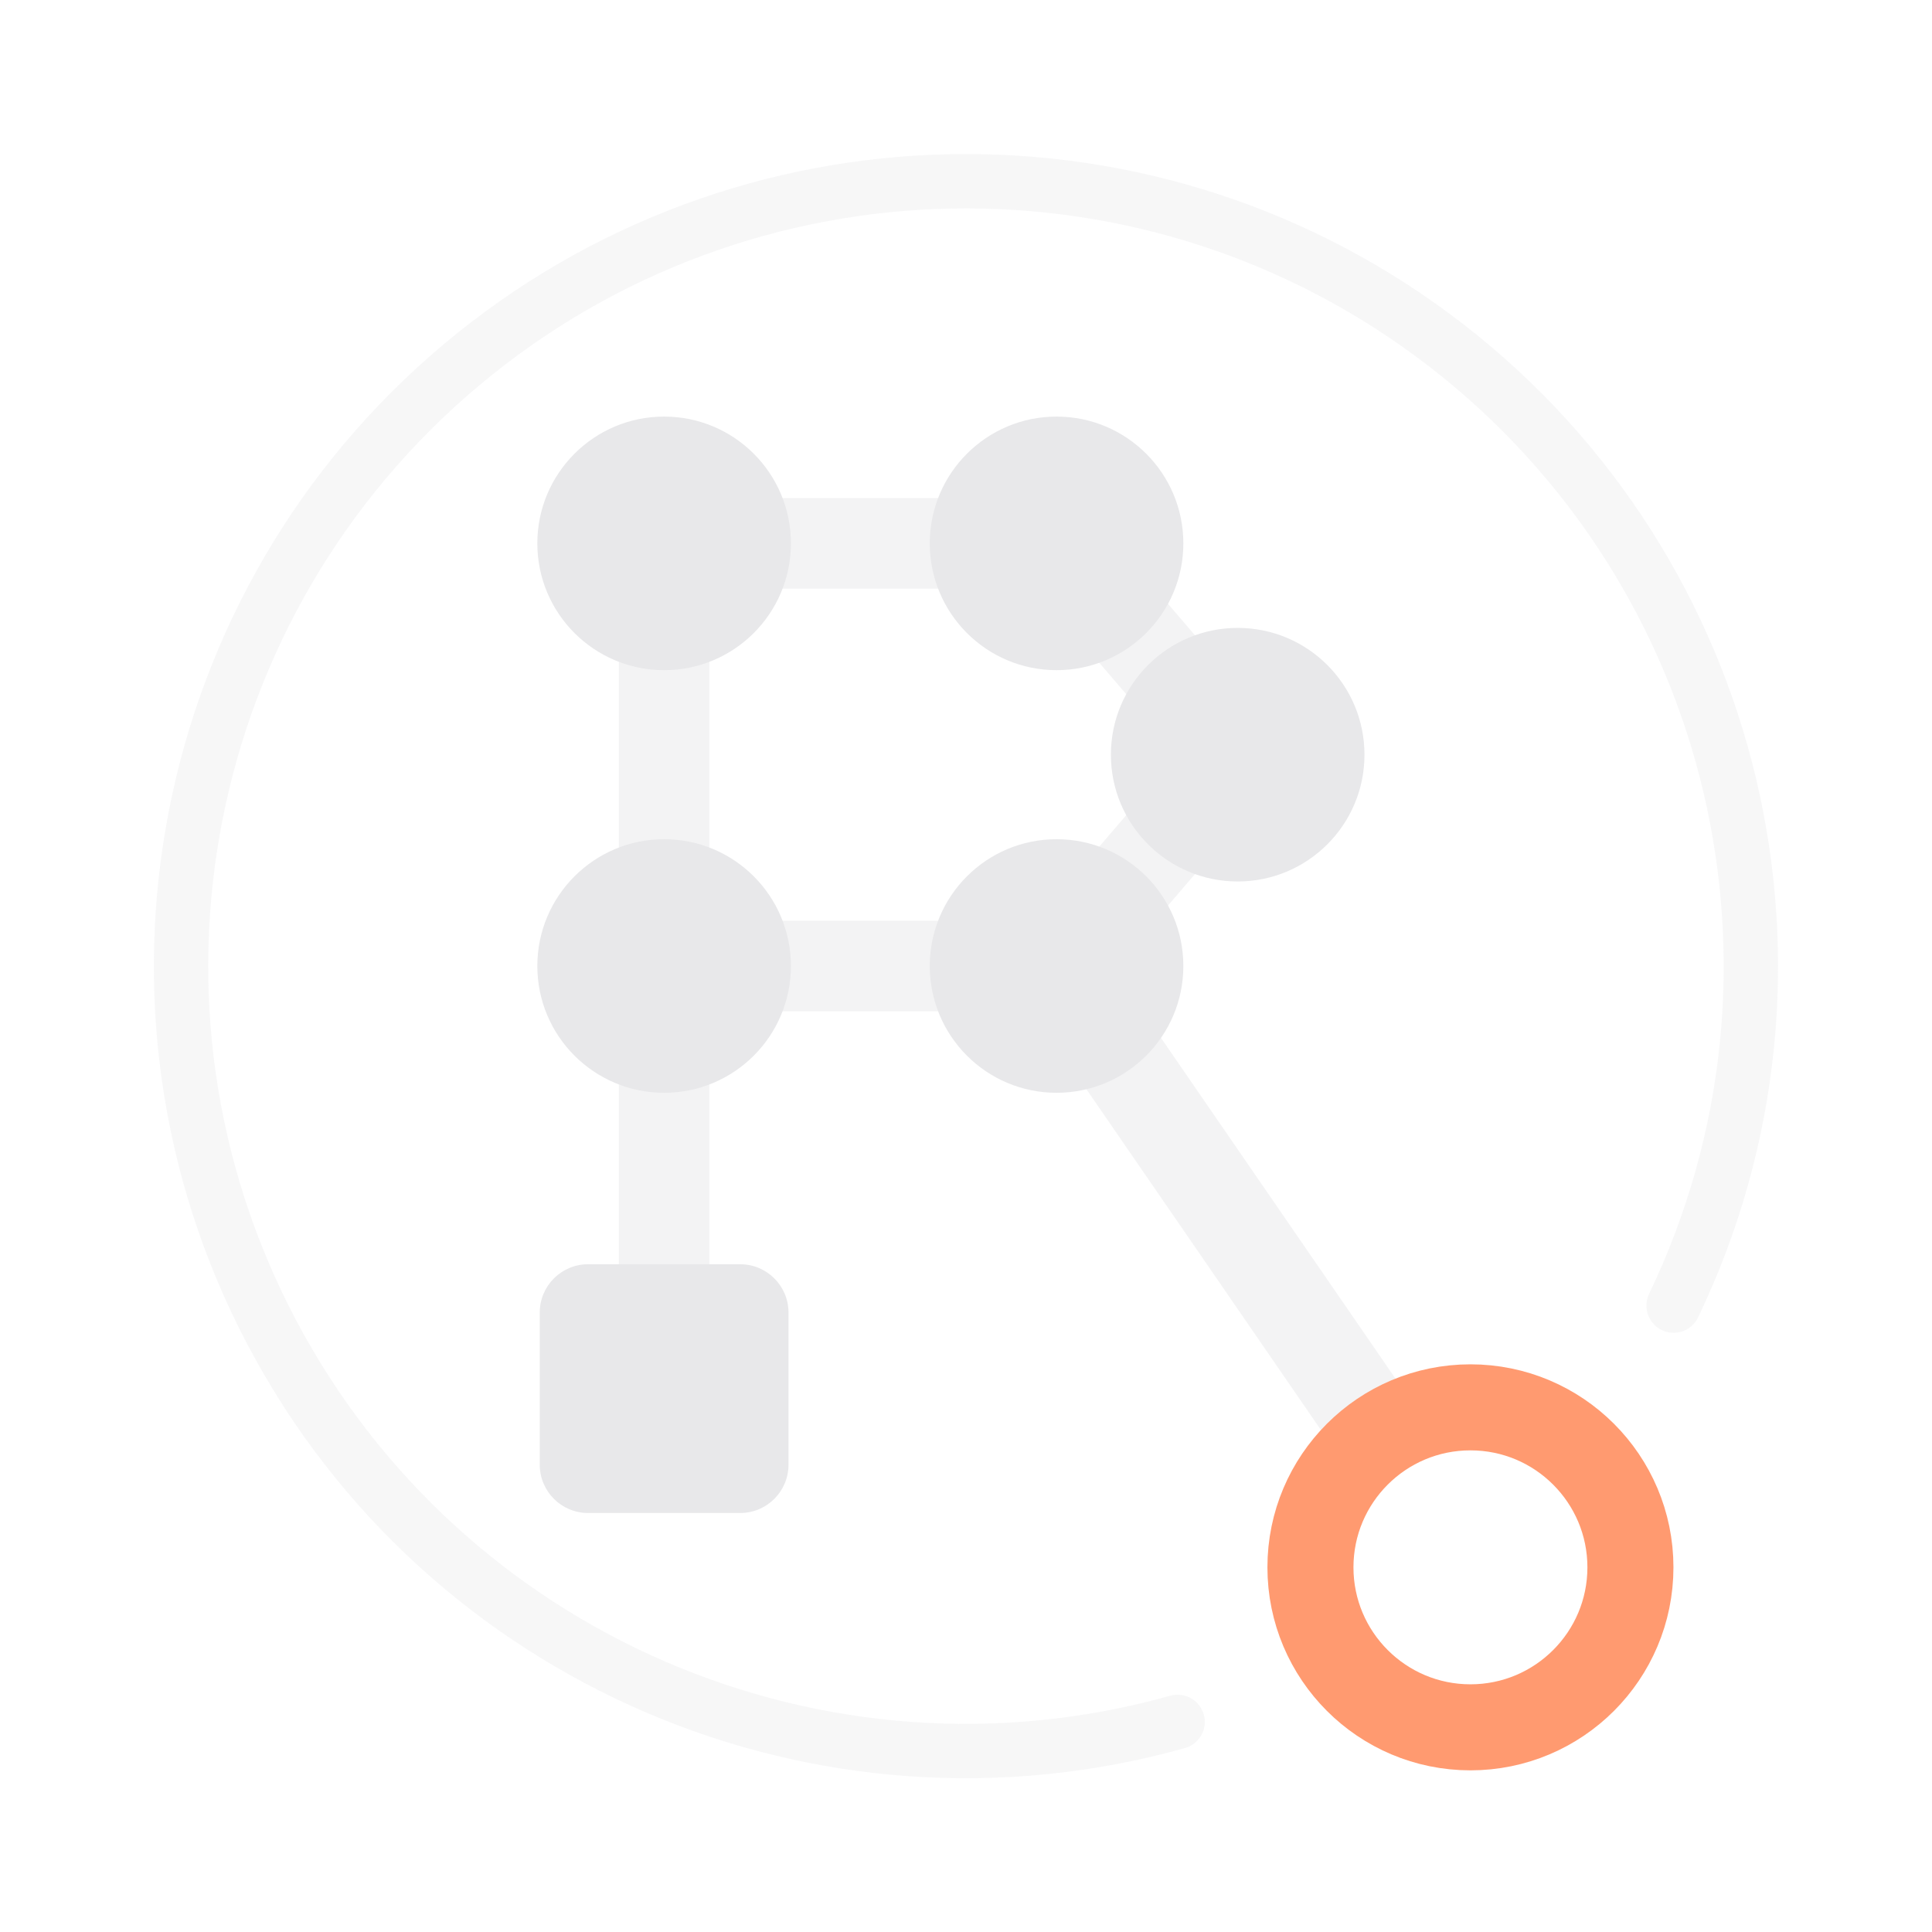
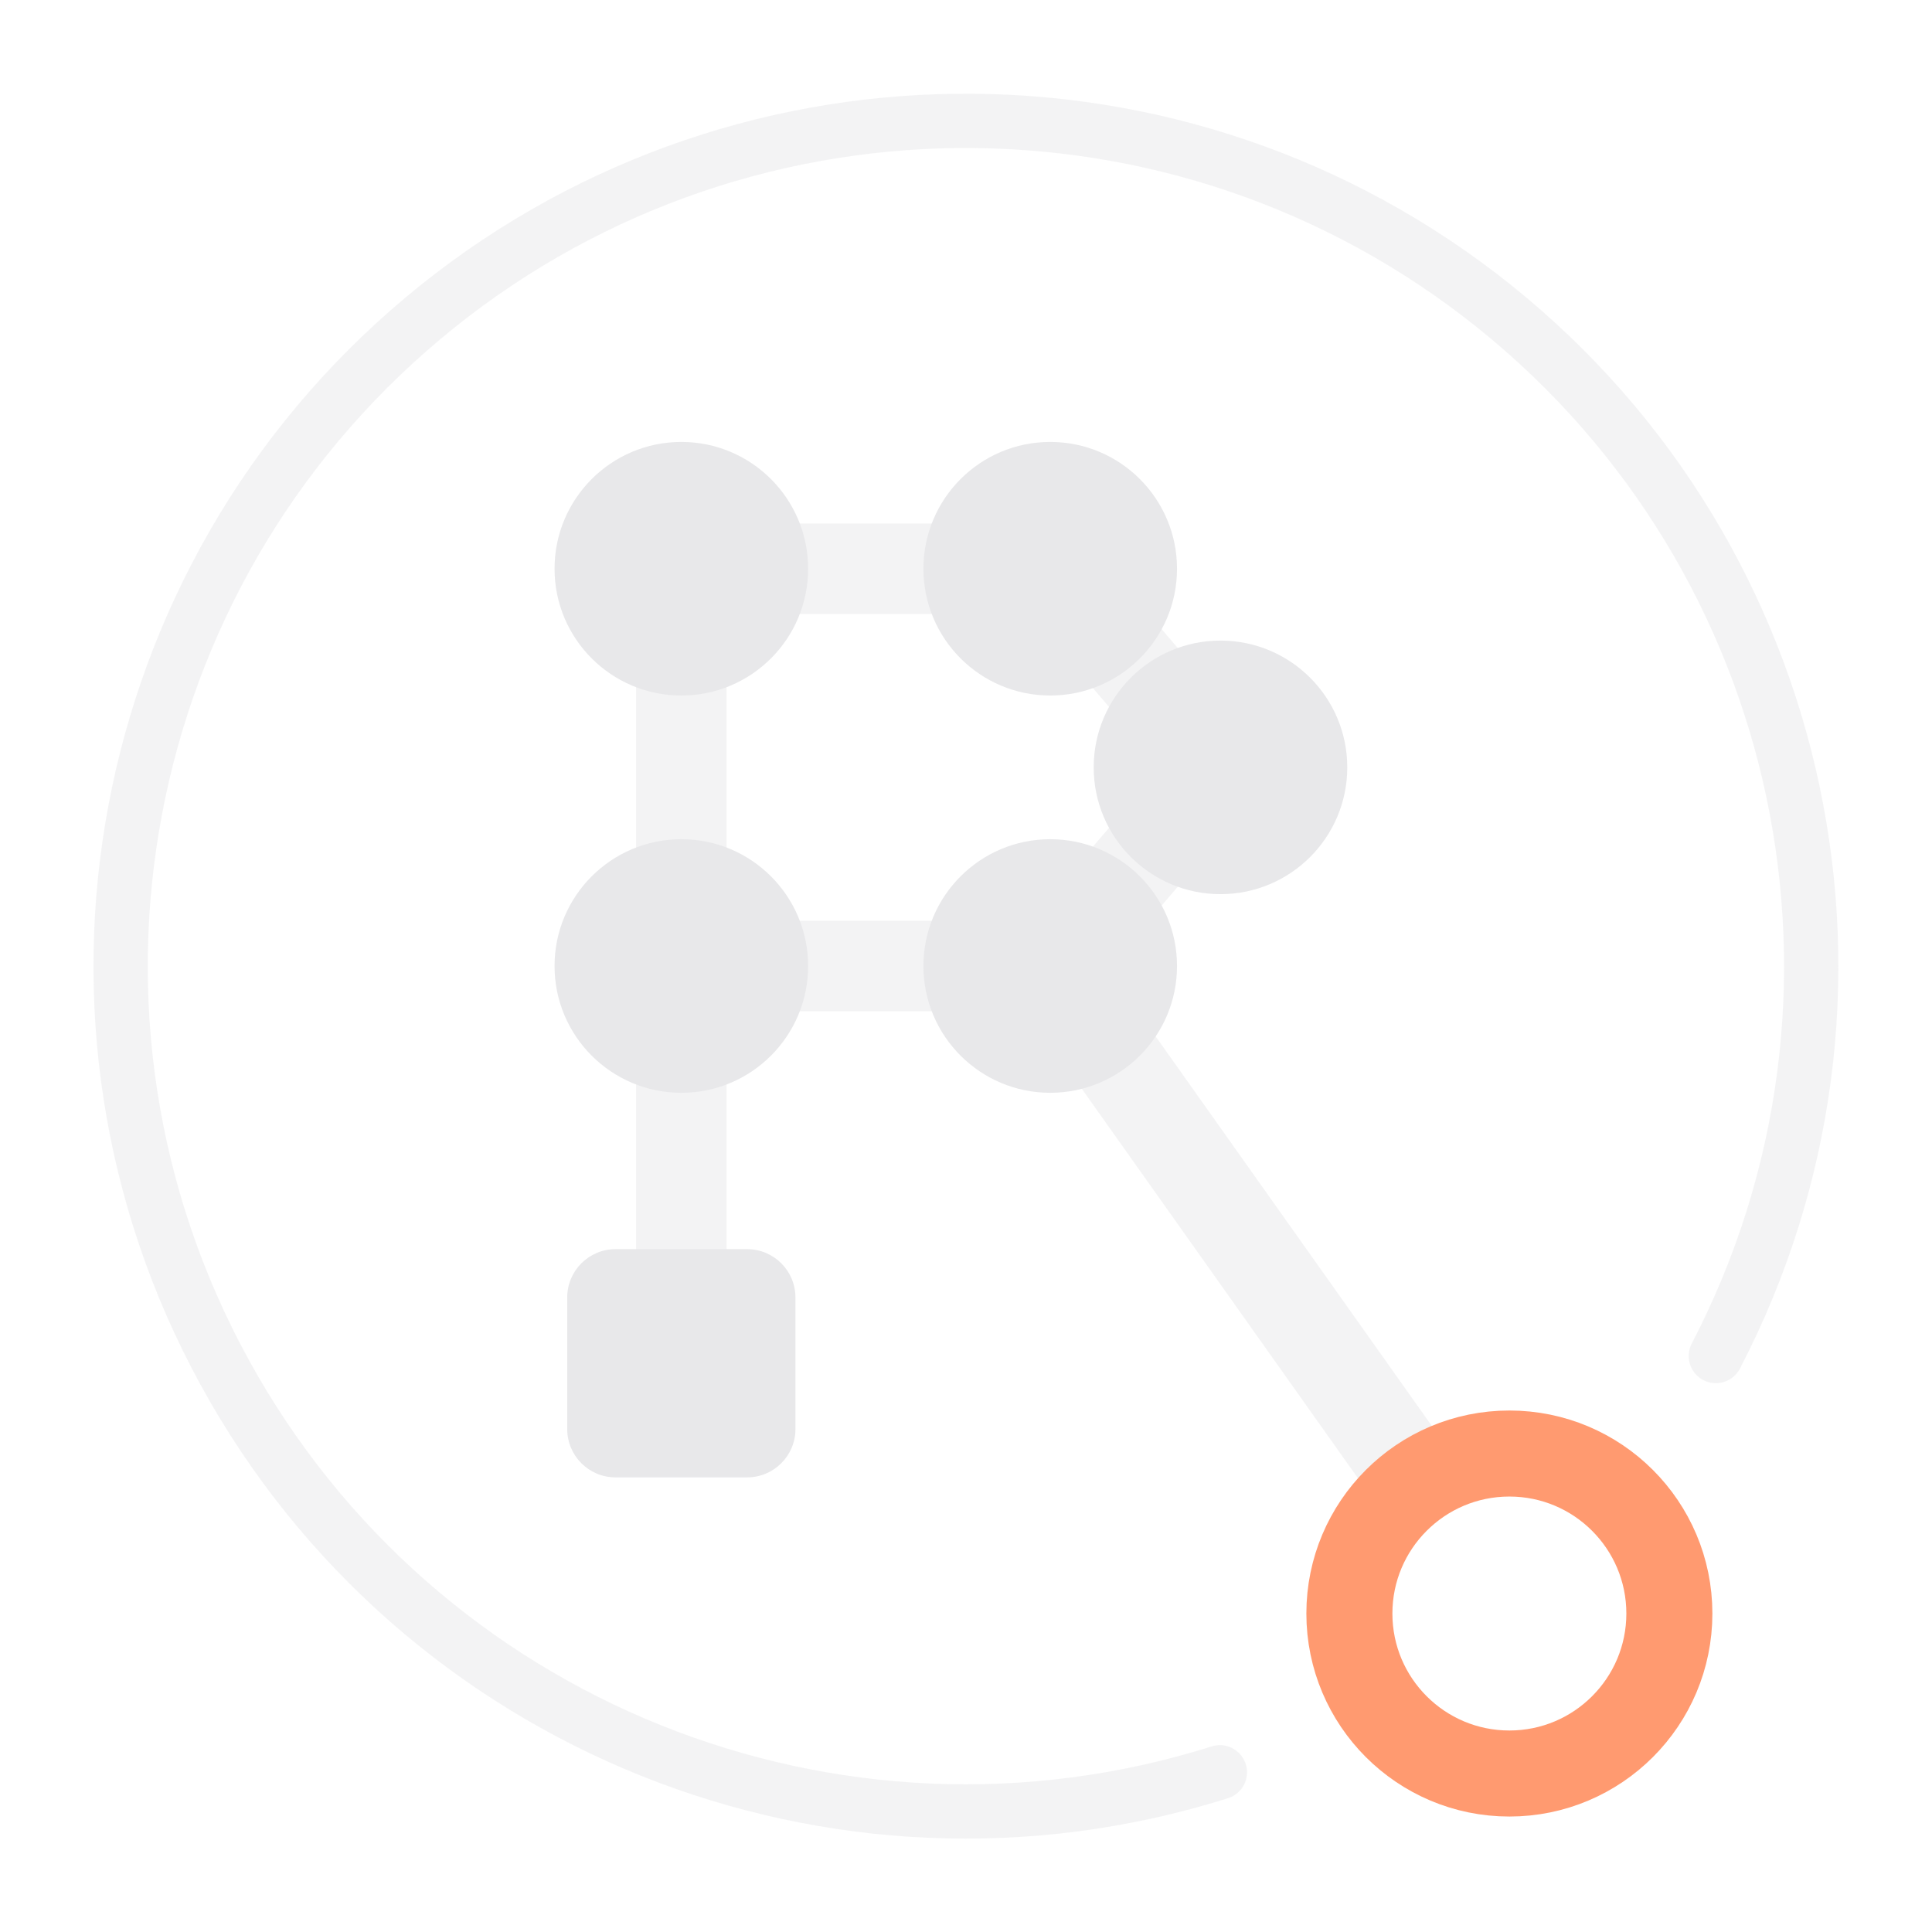
<svg xmlns="http://www.w3.org/2000/svg" viewBox="0 0 64 64" width="1024" height="1024" role="img" aria-label="roster">
-   <path d="M39.01 57.04A26 26 0 1 1 55.44 43.25" fill="none" stroke="#e8e8ea" stroke-width="1.8" stroke-linecap="round" opacity="0.36" />
-   <path d="M22 18V46M22 18H35L41 25L35 32H22M35 32L45.44 47.17" fill="none" stroke="#e8e8ea" stroke-width="3" stroke-linecap="round" stroke-linejoin="round" opacity="0.5" />
+   <path d="M40.41 58.71A28 28 0 1 1 56.84 44.92" fill="none" stroke="#e8e8ea" stroke-width="1.8" stroke-linecap="round" opacity="0.5" />
+   <path d="M22.57 18.84L22.57 45.16M22.57 18.84L34.79 18.84L40.43 25.42L34.79 32L22.57 32M34.79 32L46.66 48.74" fill="none" stroke="#e8e8ea" stroke-width="3" stroke-linecap="round" stroke-linejoin="round" opacity="0.5" />
  <g fill="#e8e8ea">
-     <circle cx="22" cy="18" r="4.2" />
-     <circle cx="22" cy="32" r="4.2" />
-     <circle cx="35" cy="18" r="4.2" />
-     <circle cx="41" cy="25" r="4.2" />
-     <circle cx="35" cy="32" r="4.2" />
+     <circle cx="22.57" cy="18.84" r="4.2" />
+     <circle cx="22.57" cy="32" r="4.2" />
+     <circle cx="34.79" cy="18.84" r="4.2" />
+     <circle cx="40.43" cy="25.42" r="4.2" />
+     <circle cx="34.79" cy="32" r="4.2" />
  </g>
-   <rect x="17.88" y="41.88" width="8.24" height="8.24" rx="1.6" fill="#e8e8ea" />
-   <circle cx="48.71" cy="51.92" r="5.3" fill="none" stroke="#ff9a70" stroke-width="2.85" />
+   <rect x="18.79" y="41.38" width="7.56" height="7.56" rx="1.6" fill="#e8e8ea" />
+   <circle cx="50" cy="53.45" r="5.3" fill="none" stroke="#ff9a70" stroke-width="2.85" />
</svg>
